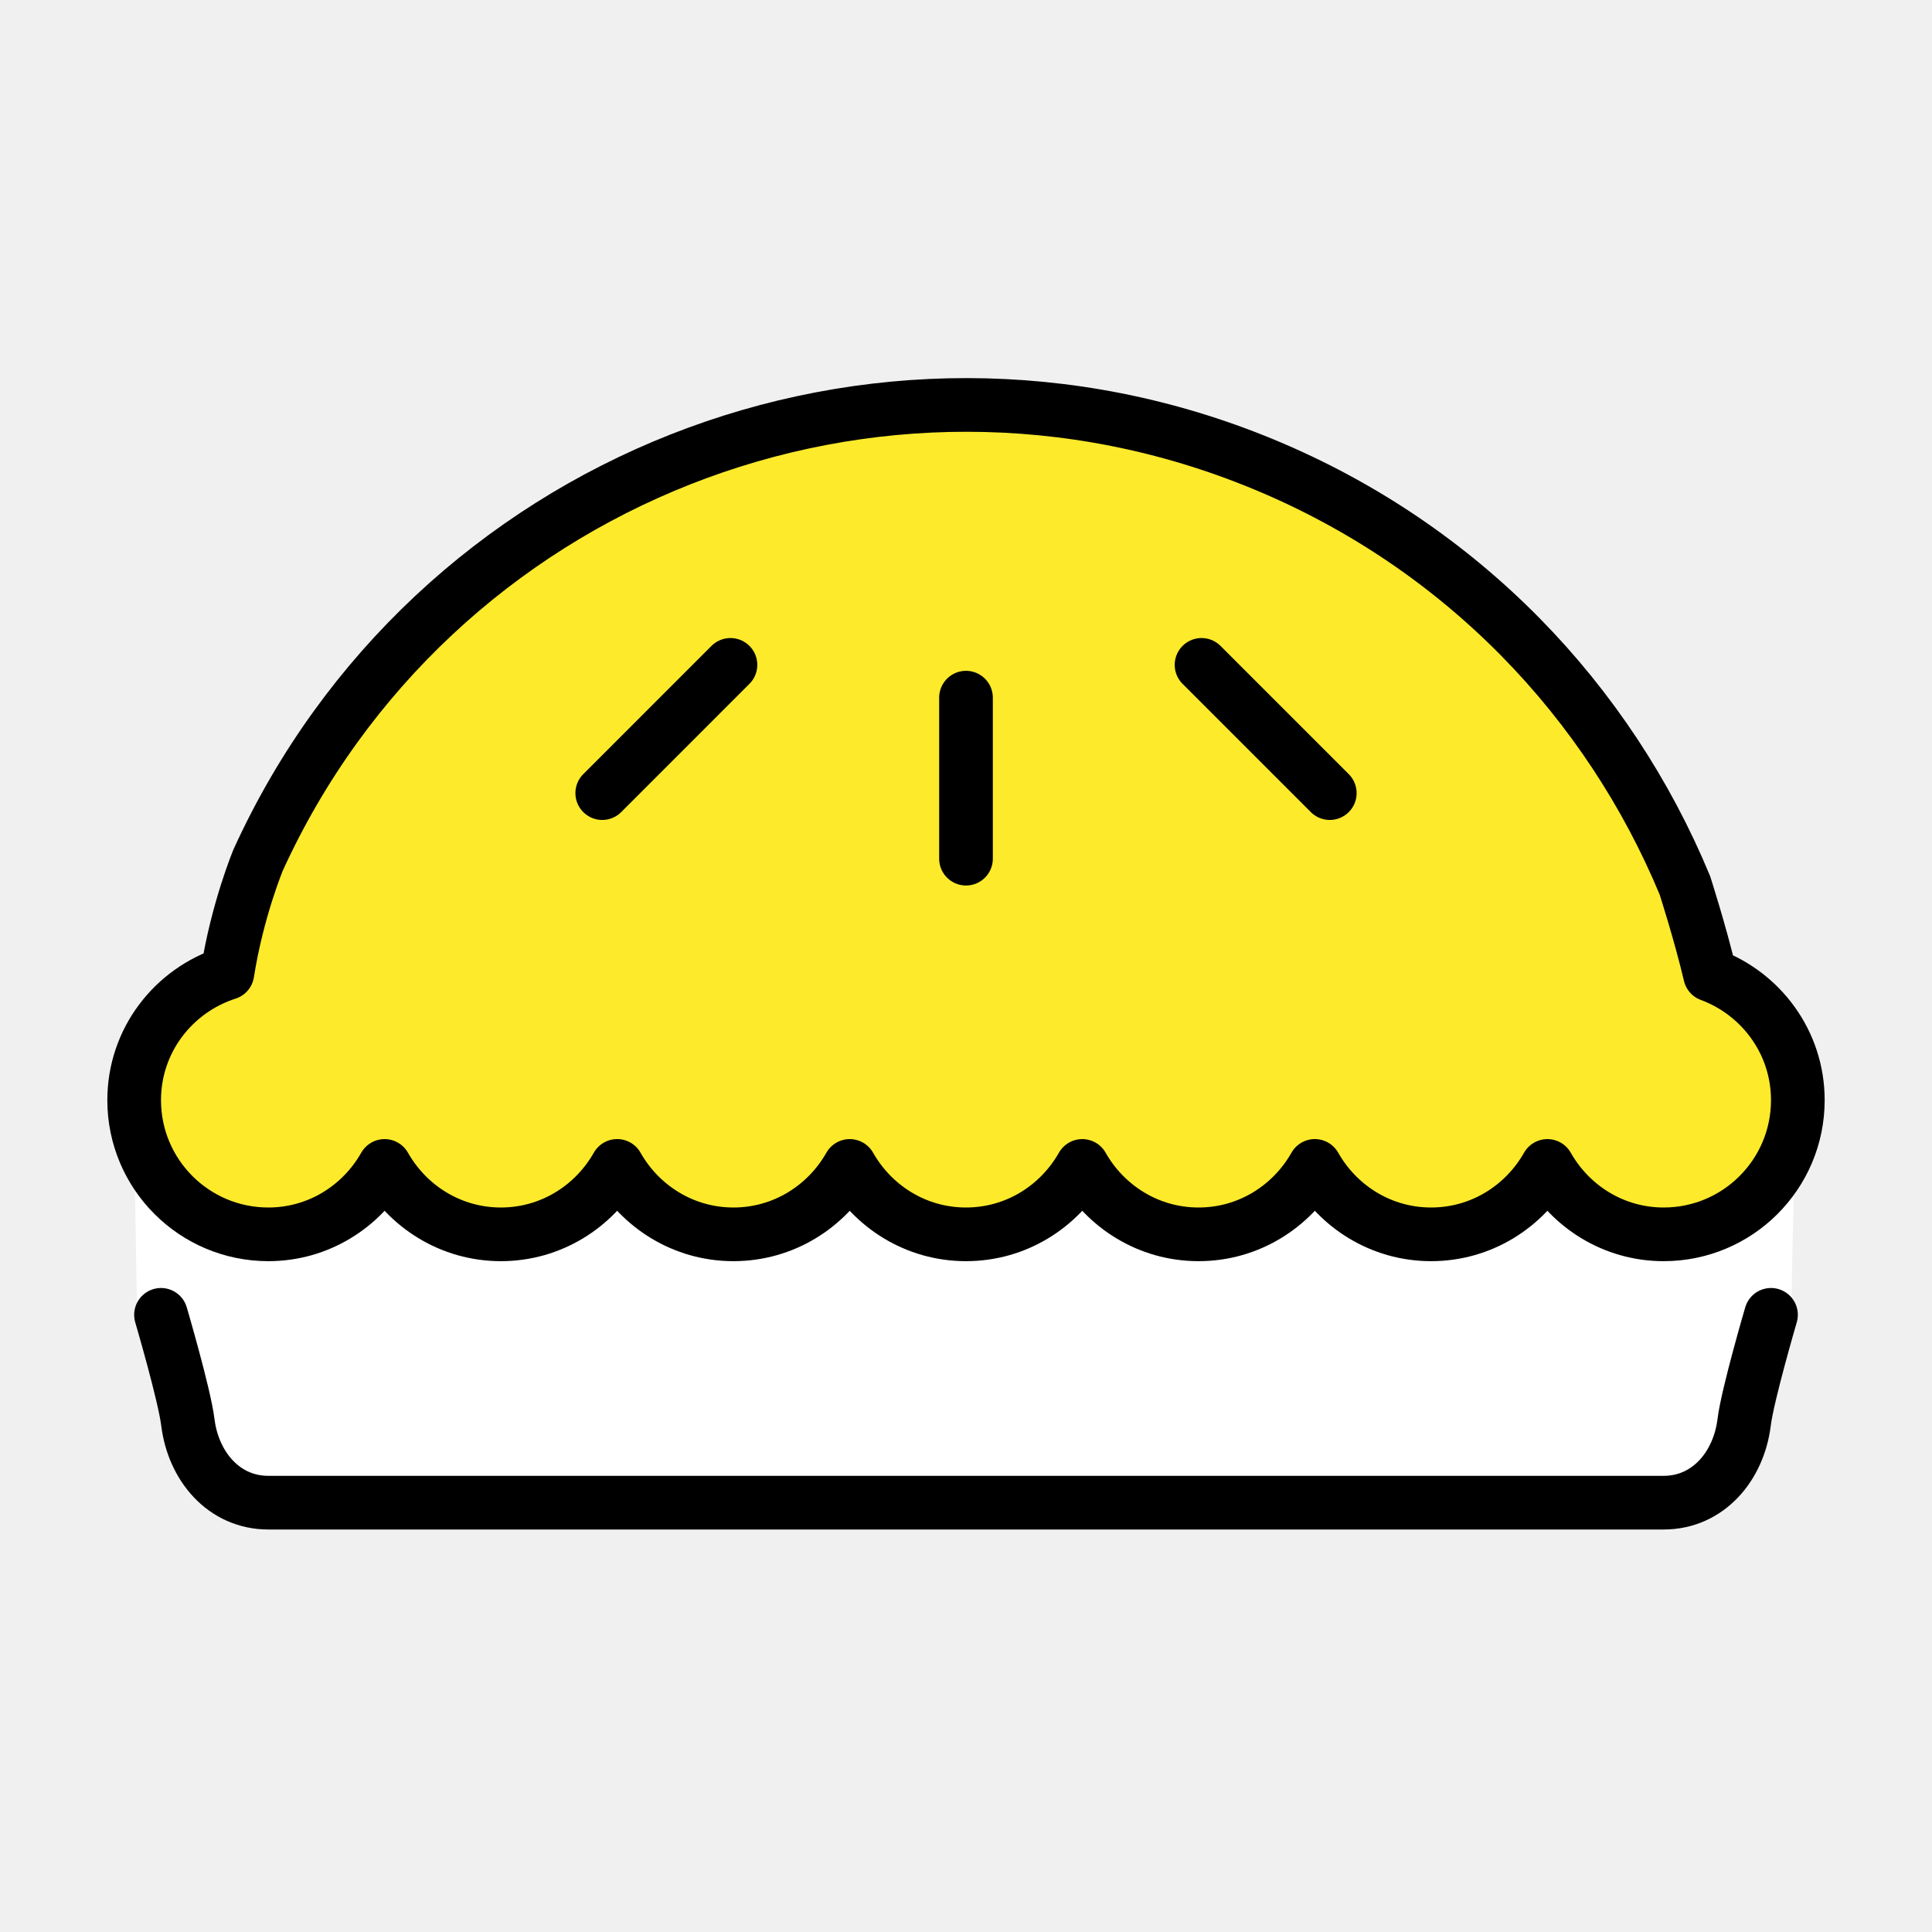
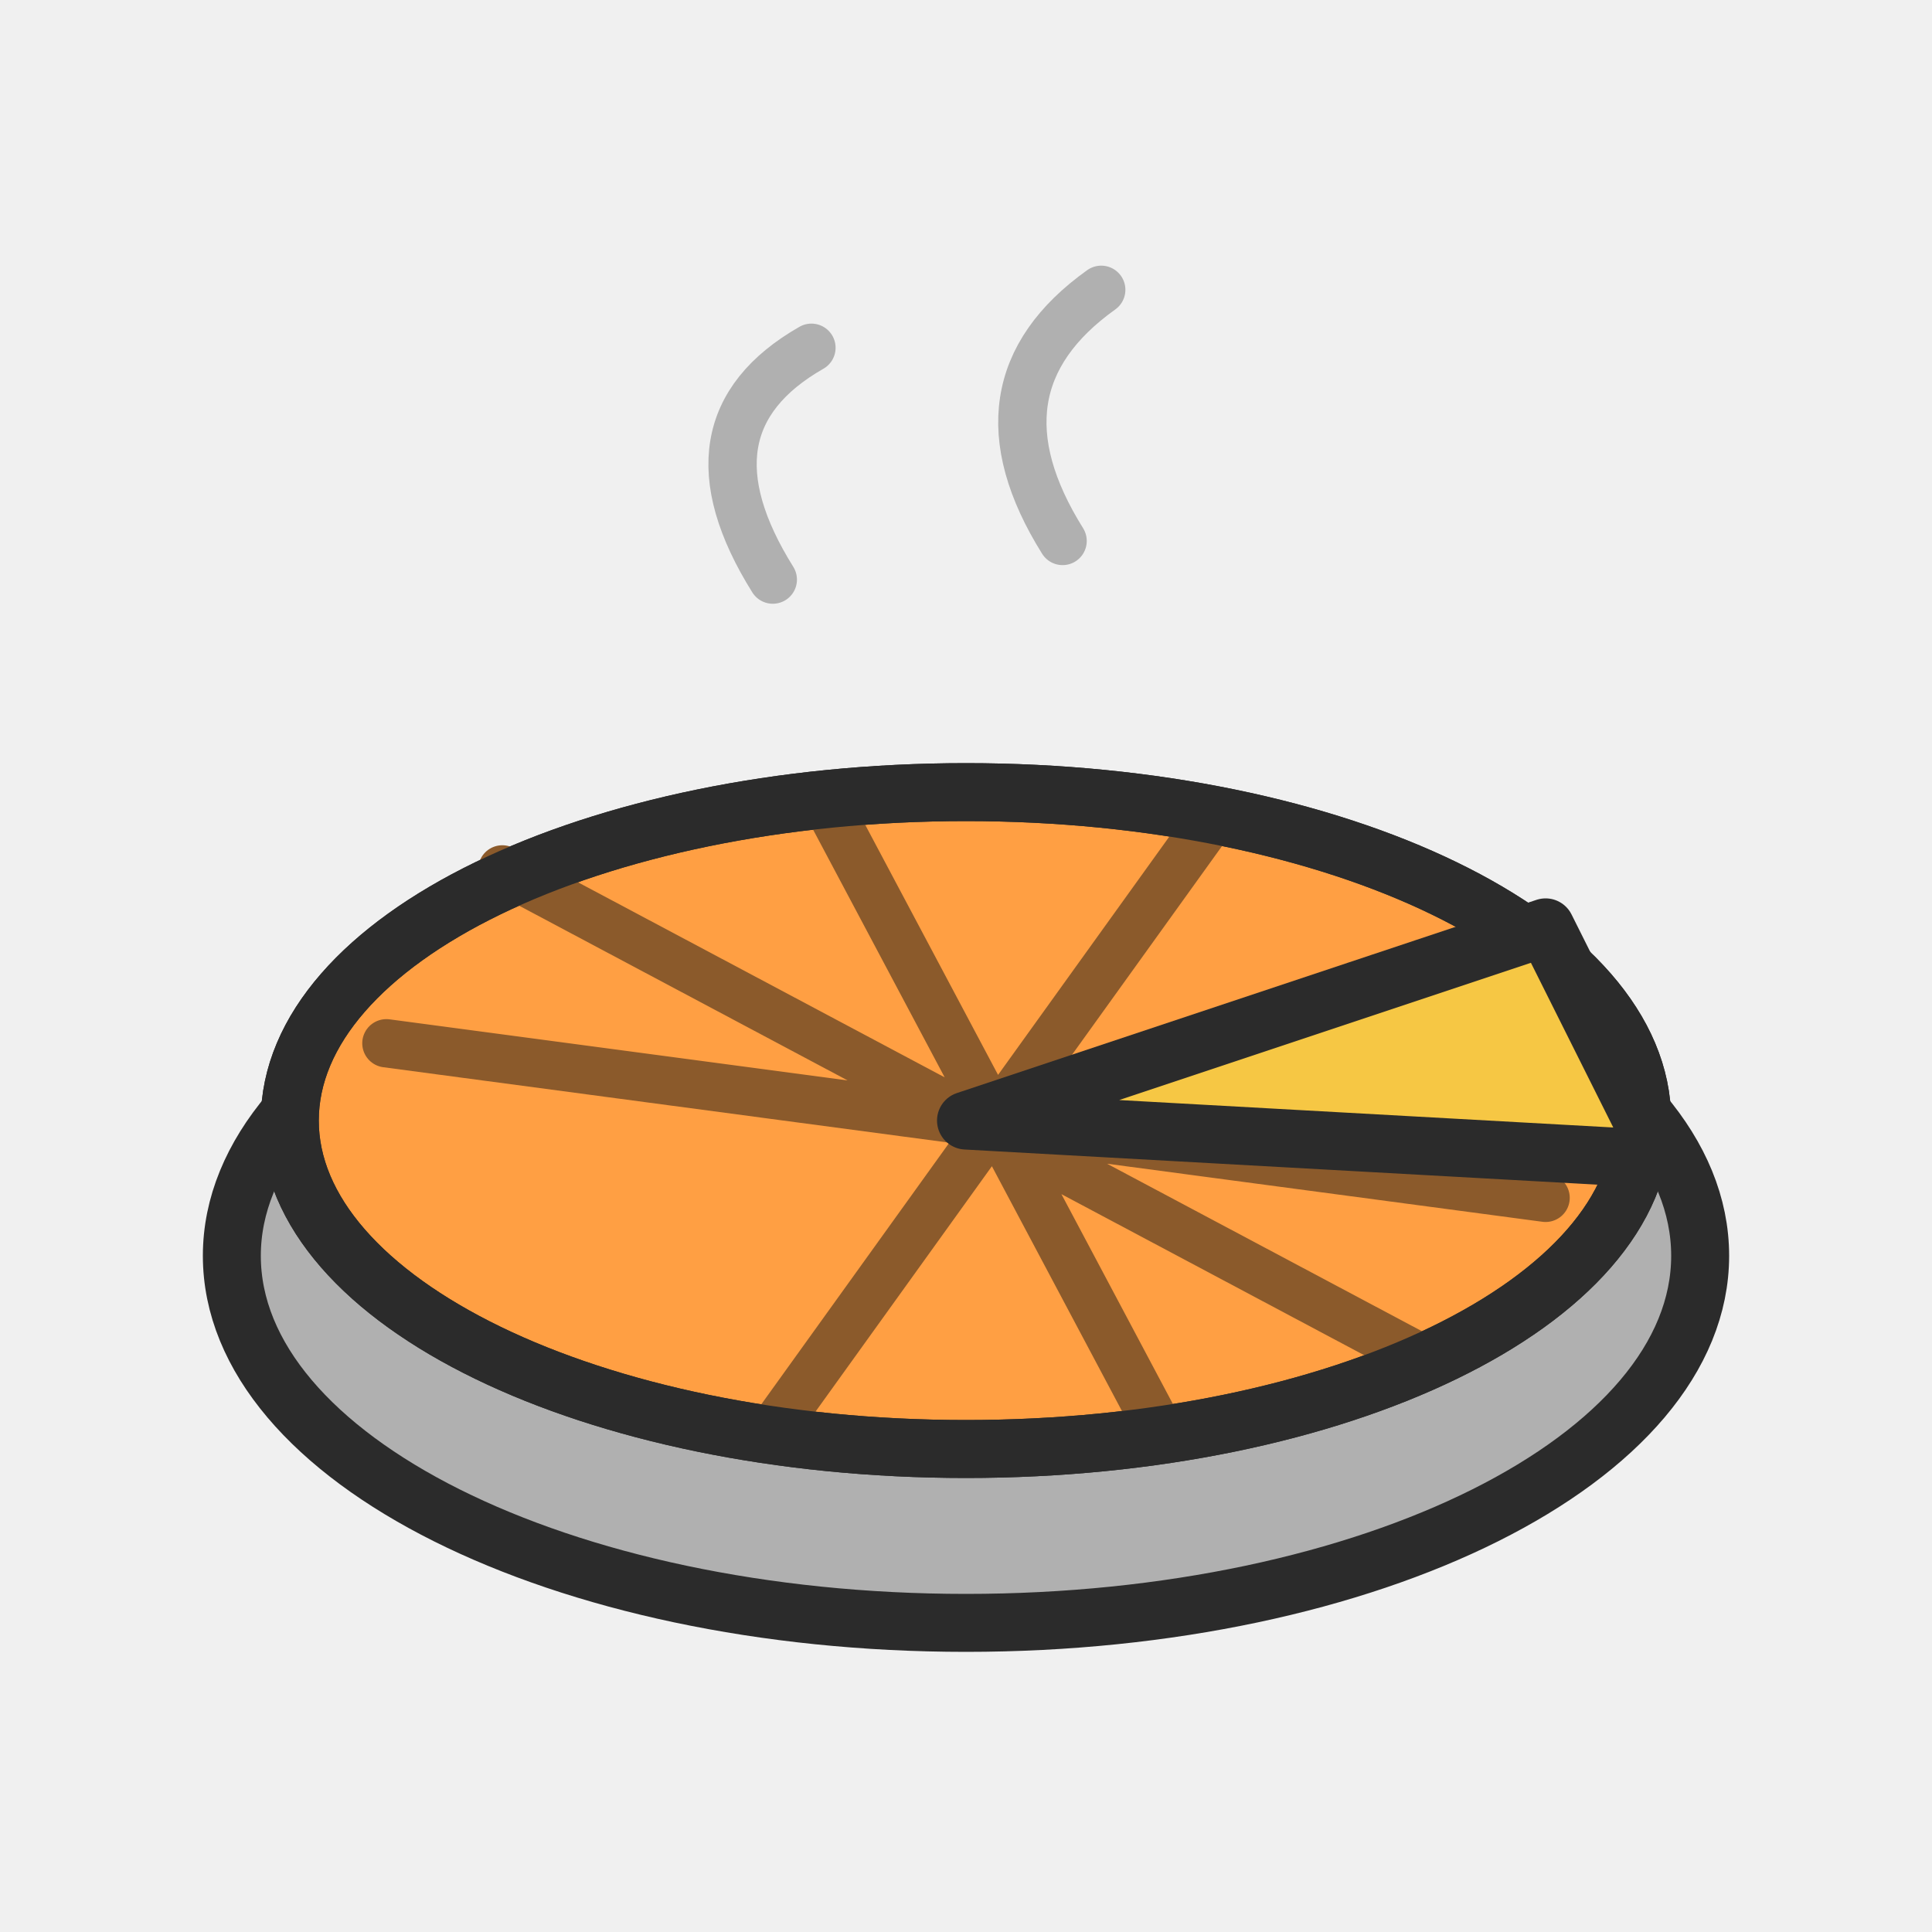
- <svg xmlns="http://www.w3.org/2000/svg" id="emoji" viewBox="0 0 72 72">
-   <g id="color">
-     <path fill="#FFFFFF" stroke="none" d="M66.747,49.062c0,0-1.896,3.051-2.025,4.1c-0.207,1.685-0.376,3.075-2.075,3.075H9.353 c-1.698,0-2.868-1.389-3.075-3.075c-0.129-1.049-1.167-4.1-1.167-4.1l-0.119-6.858 C7.352,38.771,15.583,36.764,36,36.764c20.172,0,31.612,0.102,30.923,4.237L66.747,49.062z" />
-     <path fill="#fcea2b" stroke="none" d="M63.73,36.326C63.373,34.803,62.793,33,62.793,33c-2.841-6.856-8.297-12.63-15.695-15.694 C32.623,11.311,16.077,17.901,9.624,32.041c0,0-0.78,1.865-1.15,4.222C6.464,36.91,5,38.774,5,41 c0,2.762,2.239,5,5,5c1.866,0,3.474-1.034,4.333-2.549C15.192,44.966,16.801,46,18.667,46 c1.865,0,3.475-1.035,4.333-2.55C23.858,44.965,25.468,46,27.333,46c1.866,0,3.475-1.034,4.334-2.549 C32.526,44.966,34.134,46,36,46c1.866,0,3.474-1.034,4.333-2.549C41.192,44.966,42.801,46,44.667,46 c1.865,0,3.475-1.035,4.333-2.55C49.858,44.965,51.468,46,53.333,46c1.866,0,3.475-1.034,4.334-2.549 C58.526,44.966,60.134,46,62,46c2.761,0,5-2.238,5-5C67,38.85,65.634,37.031,63.73,36.326z" />
-   </g>
-   <g id="hair" />
-   <g id="skin" />
-   <g id="skin-shadow" />
-   <g id="line">
-     <path fill="none" stroke="#000000" stroke-linecap="round" stroke-linejoin="round" stroke-miterlimit="10" stroke-width="2" d="M66,49c0,0-0.874,2.977-1,4c-0.202,1.645-1.343,3-3,3H10c-1.657,0-2.798-1.355-3-3c-0.126-1.023-1-4-1-4" />
-     <path fill="none" stroke="#000000" stroke-linecap="round" stroke-linejoin="round" stroke-miterlimit="10" stroke-width="2" d="M63.73,36.326C63.373,34.803,62.793,33,62.793,33c-2.841-6.856-8.297-12.63-15.695-15.694 C32.623,11.311,16.077,17.901,9.624,32.041c0,0-0.78,1.865-1.15,4.222C6.464,36.91,5,38.774,5,41 c0,2.762,2.239,5,5,5c1.866,0,3.474-1.034,4.333-2.549C15.192,44.966,16.801,46,18.667,46 c1.865,0,3.475-1.035,4.333-2.55C23.858,44.965,25.468,46,27.333,46c1.866,0,3.475-1.034,4.334-2.549 C32.526,44.966,34.134,46,36,46c1.866,0,3.474-1.034,4.333-2.549C41.192,44.966,42.801,46,44.667,46 c1.865,0,3.475-1.035,4.333-2.55C49.858,44.965,51.468,46,53.333,46c1.866,0,3.475-1.034,4.334-2.549 C58.526,44.966,60.134,46,62,46c2.761,0,5-2.238,5-5C67,38.85,65.634,37.031,63.73,36.326z" />
-     <line x1="36" x2="36" y1="32" y2="26" fill="none" stroke="#000000" stroke-linecap="round" stroke-linejoin="round" stroke-miterlimit="10" stroke-width="2" />
-     <line x1="22.444" x2="27.222" y1="29.557" y2="24.778" fill="none" stroke="#000000" stroke-linecap="round" stroke-linejoin="round" stroke-miterlimit="10" stroke-width="2" />
-     <line x1="49.557" x2="44.778" y1="29.557" y2="24.778" fill="none" stroke="#000000" stroke-linecap="round" stroke-linejoin="round" stroke-miterlimit="10" stroke-width="2" />
+ <svg xmlns="http://www.w3.org/2000/svg" viewBox="0 0 200 200">
+   <g stroke="#2b2b2b" stroke-width="6" stroke-linejoin="round" stroke-linecap="round" fill="none">
+     <ellipse cx="100" cy="130" rx="76" ry="38" fill="#b0b0b0" />
+     <ellipse cx="100" cy="116" rx="70" ry="34" fill="#ff9f43" />
+     <path d="M40 108L160 124M52 90L146 140M86 84L120 148M126 84L80 148" stroke="#8b5a2b" stroke-width="5" />
+     <ellipse cx="100" cy="116" rx="70" ry="34" />
+     <path d="M100 116L160 96L172 120Z" fill="#f6c744" />
+     <path d="M80 60Q70 44 84 36M110 56Q100 40 114 30" stroke="#b0b0b0" stroke-width="5" />
  </g>
</svg>
